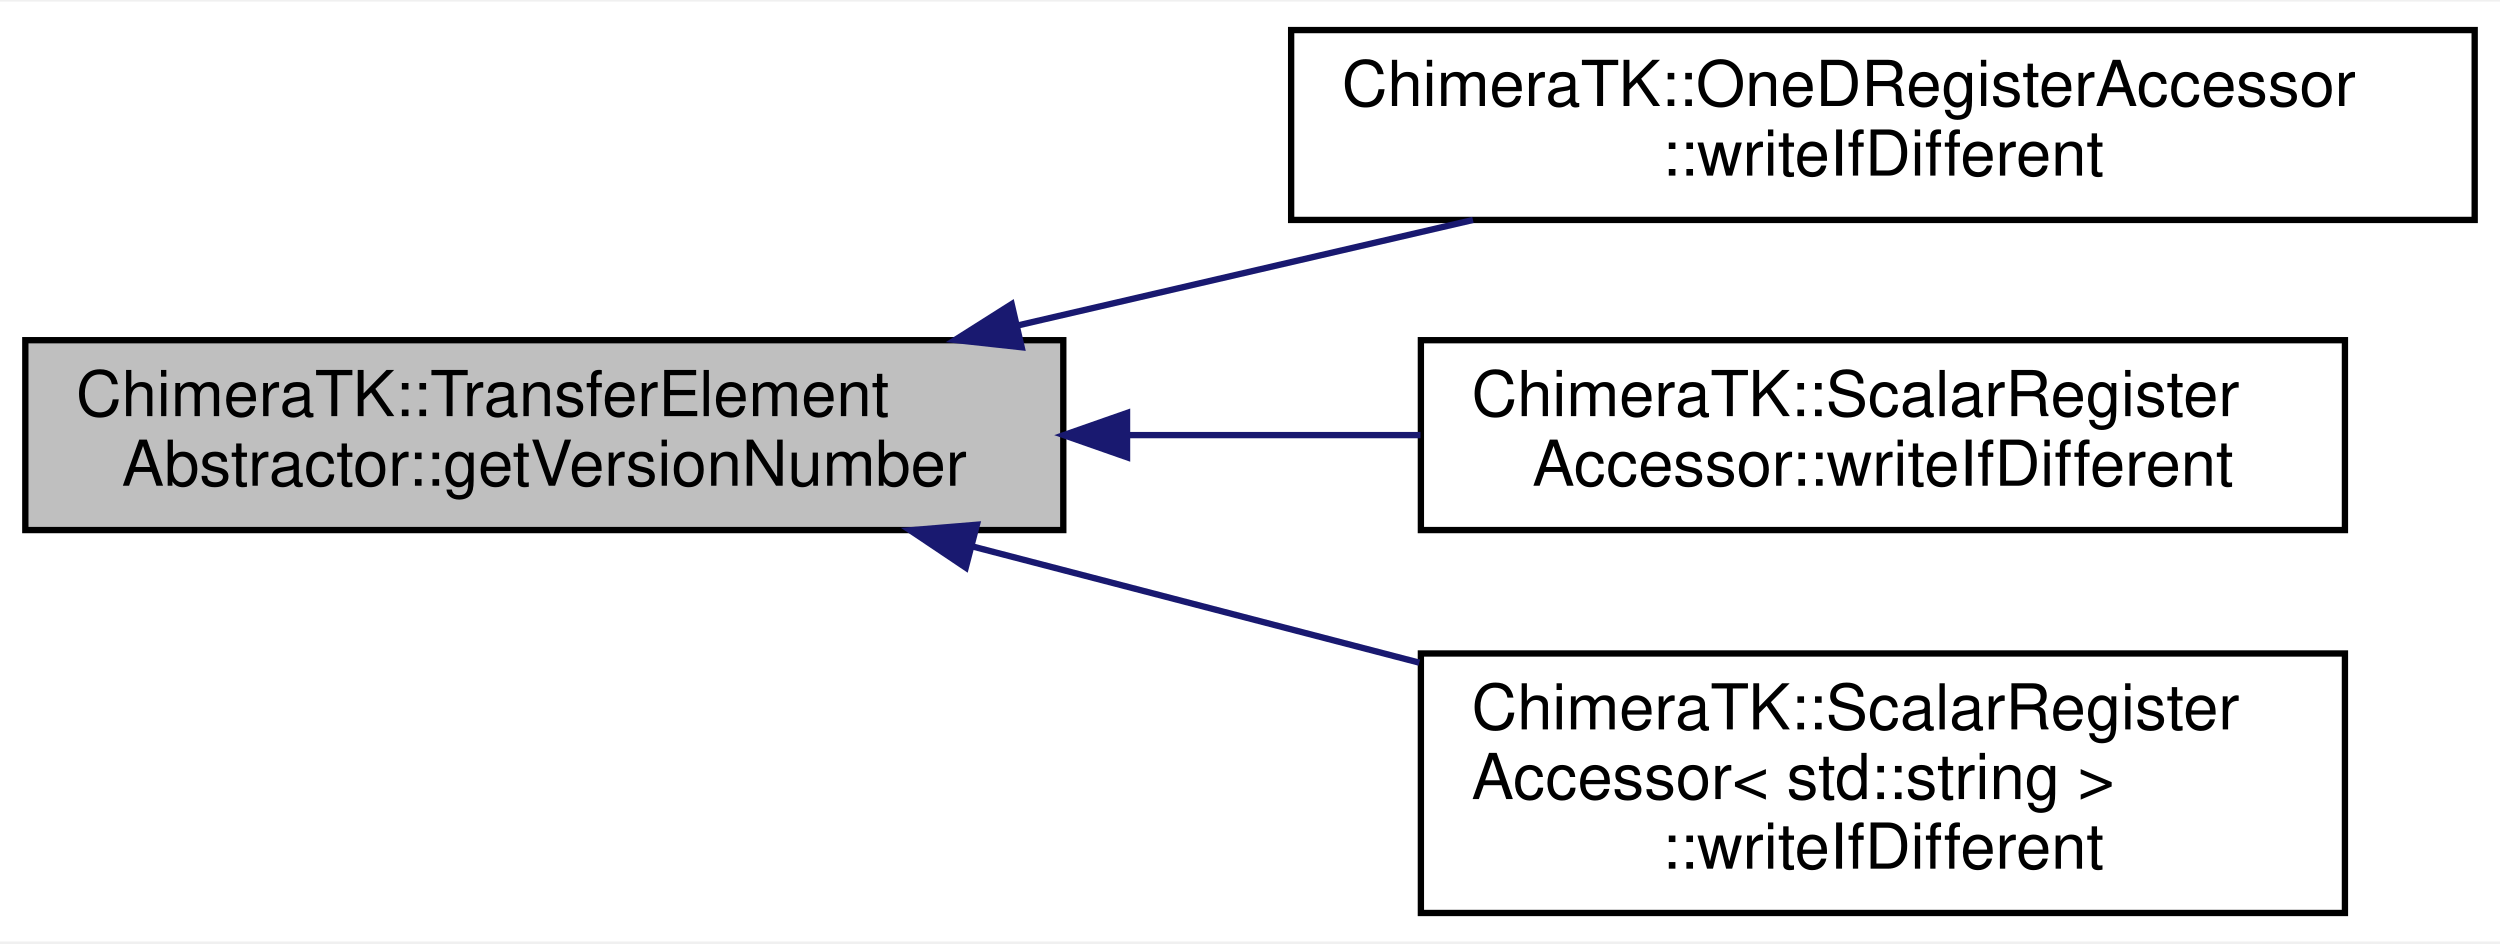
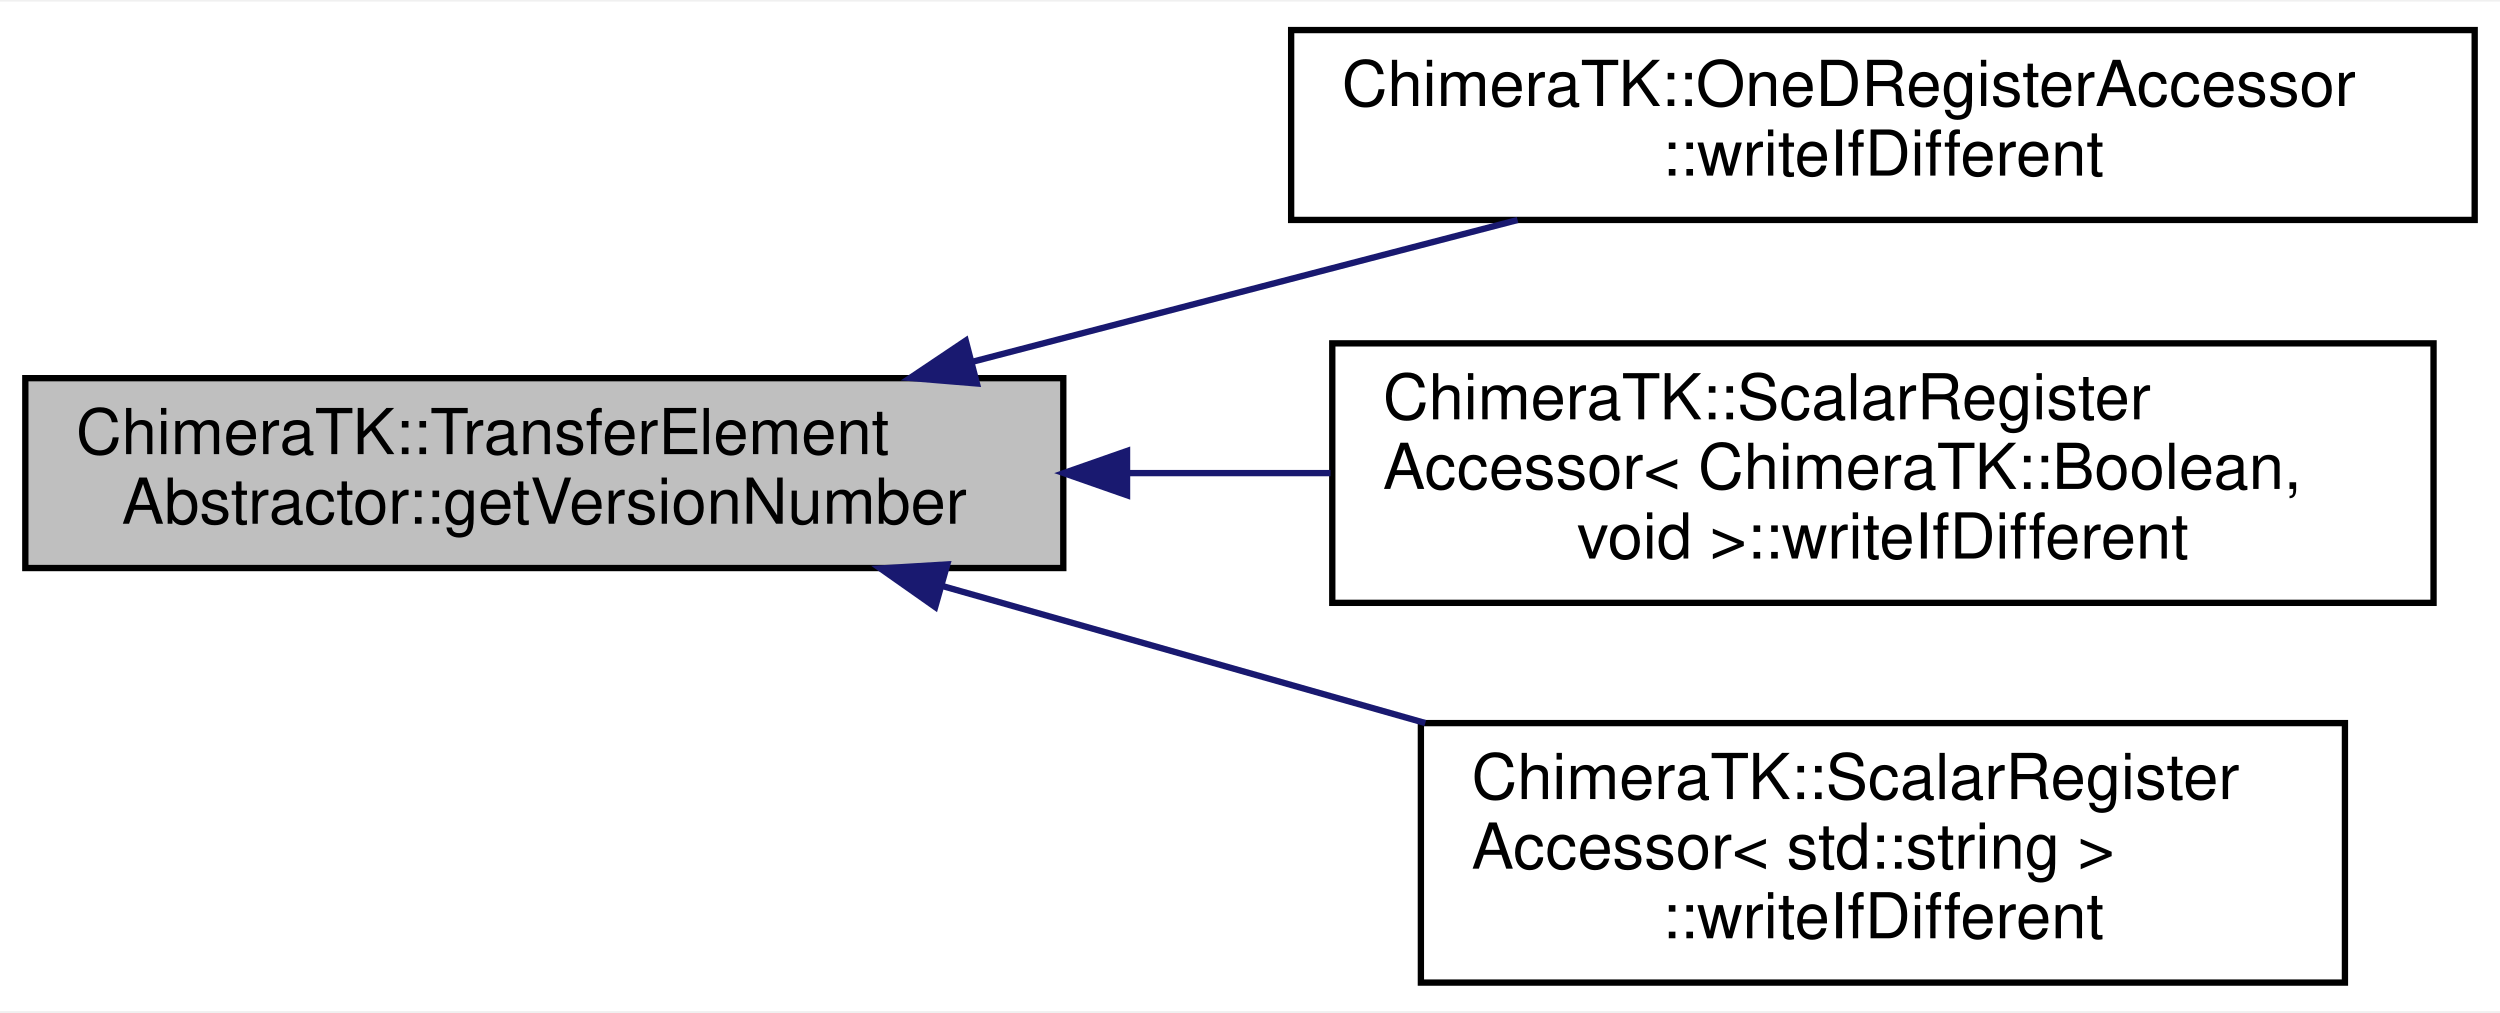
- <svg xmlns="http://www.w3.org/2000/svg" xmlns:xlink="http://www.w3.org/1999/xlink" width="395pt" height="149pt" viewBox="0.00 0.00 395.00 148.50">
-   <g id="graph0" class="graph" transform="scale(1 1) rotate(0) translate(4 144.5)">
-     <polygon fill="#ffffff" stroke="transparent" points="-4,4 -4,-144.5 391,-144.5 391,4 -4,4" />
+ <svg xmlns="http://www.w3.org/2000/svg" xmlns:xlink="http://www.w3.org/1999/xlink" width="395pt" height="160pt" viewBox="0.00 0.00 395.00 159.50">
+   <g id="graph0" class="graph" transform="scale(1 1) rotate(0) translate(4 155.5)">
+     <polygon fill="#ffffff" stroke="transparent" points="-4,4 -4,-155.5 391,-155.5 391,4 -4,4" />
    <g id="node1" class="node">
-       <polygon fill="#bfbfbf" stroke="#000000" points="0,-61 0,-91 164,-91 164,-61 0,-61" />
-       <text text-anchor="start" x="8" y="-79" font-family="Helvetica,sans-Serif" font-size="10.00" fill="#000000">ChimeraTK::TransferElement</text>
-       <text text-anchor="middle" x="82" y="-68" font-family="Helvetica,sans-Serif" font-size="10.00" fill="#000000">Abstractor::getVersionNumber</text>
+       <polygon fill="#bfbfbf" stroke="#000000" points="0,-66 0,-96 164,-96 164,-66 0,-66" />
+       <text text-anchor="start" x="8" y="-84" font-family="Helvetica,sans-Serif" font-size="10.00" fill="#000000">ChimeraTK::TransferElement</text>
+       <text text-anchor="middle" x="82" y="-73" font-family="Helvetica,sans-Serif" font-size="10.00" fill="#000000">Abstractor::getVersionNumber</text>
    </g>
    <g id="node2" class="node">
      <g id="a_node2">
        <a xlink:href="class_chimera_t_k_1_1_one_d_register_accessor.html#afb3c55e7605d3a51023408076018453d" target="_top" xlink:title="Convenience function to set and write new value if it differes from the current value. ">
-           <polygon fill="#ffffff" stroke="#000000" points="200,-110 200,-140 387,-140 387,-110 200,-110" />
-           <text text-anchor="start" x="208" y="-128" font-family="Helvetica,sans-Serif" font-size="10.00" fill="#000000">ChimeraTK::OneDRegisterAccessor</text>
-           <text text-anchor="middle" x="293.5" y="-117" font-family="Helvetica,sans-Serif" font-size="10.00" fill="#000000">::writeIfDifferent</text>
+           <polygon fill="#ffffff" stroke="#000000" points="200,-121 200,-151 387,-151 387,-121 200,-121" />
+           <text text-anchor="start" x="208" y="-139" font-family="Helvetica,sans-Serif" font-size="10.00" fill="#000000">ChimeraTK::OneDRegisterAccessor</text>
+           <text text-anchor="middle" x="293.5" y="-128" font-family="Helvetica,sans-Serif" font-size="10.00" fill="#000000">::writeIfDifferent</text>
        </a>
      </g>
    </g>
    <g id="edge1" class="edge">
-       <path fill="none" stroke="#191970" d="M156.806,-93.331C180.288,-98.771 206.002,-104.728 228.728,-109.994" />
-       <polygon fill="#191970" stroke="#191970" points="157.426,-89.882 146.894,-91.035 155.846,-96.701 157.426,-89.882" />
+       <path fill="none" stroke="#191970" d="M149.801,-98.631C177.501,-105.835 209.207,-114.08 235.777,-120.989" />
+       <polygon fill="#191970" stroke="#191970" points="150.352,-95.159 139.793,-96.029 148.59,-101.933 150.352,-95.159" />
    </g>
    <g id="node3" class="node">
      <g id="a_node3">
-         <a xlink:href="class_chimera_t_k_1_1_scalar_register_accessor.html#a44107585a32260cb4f1fb097b84170a8" target="_top" xlink:title="Convenience function to set and write new value if it differes from the current value. ">
-           <polygon fill="#ffffff" stroke="#000000" points="220.5,-61 220.5,-91 366.5,-91 366.5,-61 220.5,-61" />
-           <text text-anchor="start" x="228.5" y="-79" font-family="Helvetica,sans-Serif" font-size="10.00" fill="#000000">ChimeraTK::ScalarRegister</text>
-           <text text-anchor="middle" x="293.5" y="-68" font-family="Helvetica,sans-Serif" font-size="10.00" fill="#000000">Accessor::writeIfDifferent</text>
+         <a xlink:href="class_chimera_t_k_1_1_scalar_register_accessor.html#a82dc0818e9e66242818ba0a4a134a1a6" target="_top" xlink:title="Convenience function to set and write new value if it differes from the current value. ">
+           <polygon fill="#ffffff" stroke="#000000" points="206.5,-60.5 206.5,-101.5 380.5,-101.5 380.5,-60.5 206.5,-60.5" />
+           <text text-anchor="start" x="214.5" y="-89.5" font-family="Helvetica,sans-Serif" font-size="10.00" fill="#000000">ChimeraTK::ScalarRegister</text>
+           <text text-anchor="start" x="214.5" y="-78.5" font-family="Helvetica,sans-Serif" font-size="10.00" fill="#000000">Accessor&lt; ChimeraTK::Boolean,</text>
+           <text text-anchor="middle" x="293.5" y="-67.5" font-family="Helvetica,sans-Serif" font-size="10.00" fill="#000000"> void &gt;::writeIfDifferent</text>
        </a>
      </g>
    </g>
    <g id="edge2" class="edge">
-       <path fill="none" stroke="#191970" d="M174.174,-76C189.653,-76 205.525,-76 220.436,-76" />
-       <polygon fill="#191970" stroke="#191970" points="174.074,-72.5 164.074,-76 174.074,-79.5 174.074,-72.5" />
+       <path fill="none" stroke="#191970" d="M174.199,-81C184.834,-81 195.655,-81 206.222,-81" />
+       <polygon fill="#191970" stroke="#191970" points="174.074,-77.5 164.074,-81 174.074,-84.5 174.074,-77.5" />
    </g>
    <g id="node4" class="node">
      <g id="a_node4">
        <a xlink:href="class_chimera_t_k_1_1_scalar_register_accessor_3_01std_1_1string_01_4.html#a48c1bc59bff7b452f9fd44b6aec6da64" target="_top" xlink:title="Convenience function to set and write new value if it differes from the current value. ">
          <polygon fill="#ffffff" stroke="#000000" points="220.5,-.5 220.5,-41.5 366.5,-41.5 366.5,-.5 220.5,-.5" />
          <text text-anchor="start" x="228.5" y="-29.5" font-family="Helvetica,sans-Serif" font-size="10.00" fill="#000000">ChimeraTK::ScalarRegister</text>
          <text text-anchor="start" x="228.5" y="-18.5" font-family="Helvetica,sans-Serif" font-size="10.00" fill="#000000">Accessor&lt; std::string &gt;</text>
          <text text-anchor="middle" x="293.5" y="-7.5" font-family="Helvetica,sans-Serif" font-size="10.00" fill="#000000">::writeIfDifferent</text>
        </a>
      </g>
    </g>
    <g id="edge3" class="edge">
-       <path fill="none" stroke="#191970" d="M149.602,-58.42C172.127,-52.563 197.318,-46.012 220.251,-40.048" />
-       <polygon fill="#191970" stroke="#191970" points="148.59,-55.067 139.793,-60.971 150.352,-61.842 148.59,-55.067" />
+       <path fill="none" stroke="#191970" d="M144.801,-63.184C168.809,-56.373 196.374,-48.554 221.197,-41.511" />
+       <polygon fill="#191970" stroke="#191970" points="143.762,-59.84 135.097,-65.937 145.673,-66.575 143.762,-59.84" />
    </g>
  </g>
</svg>
